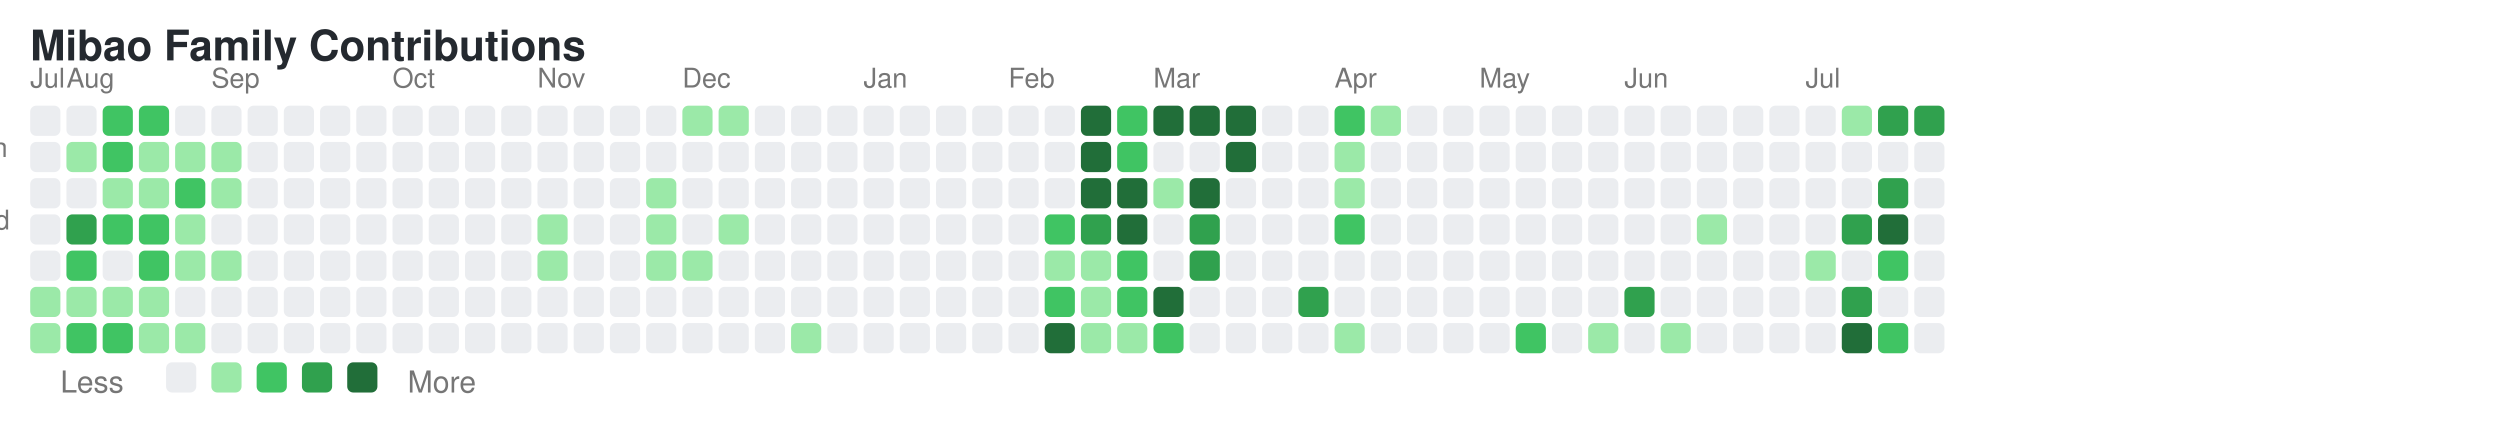
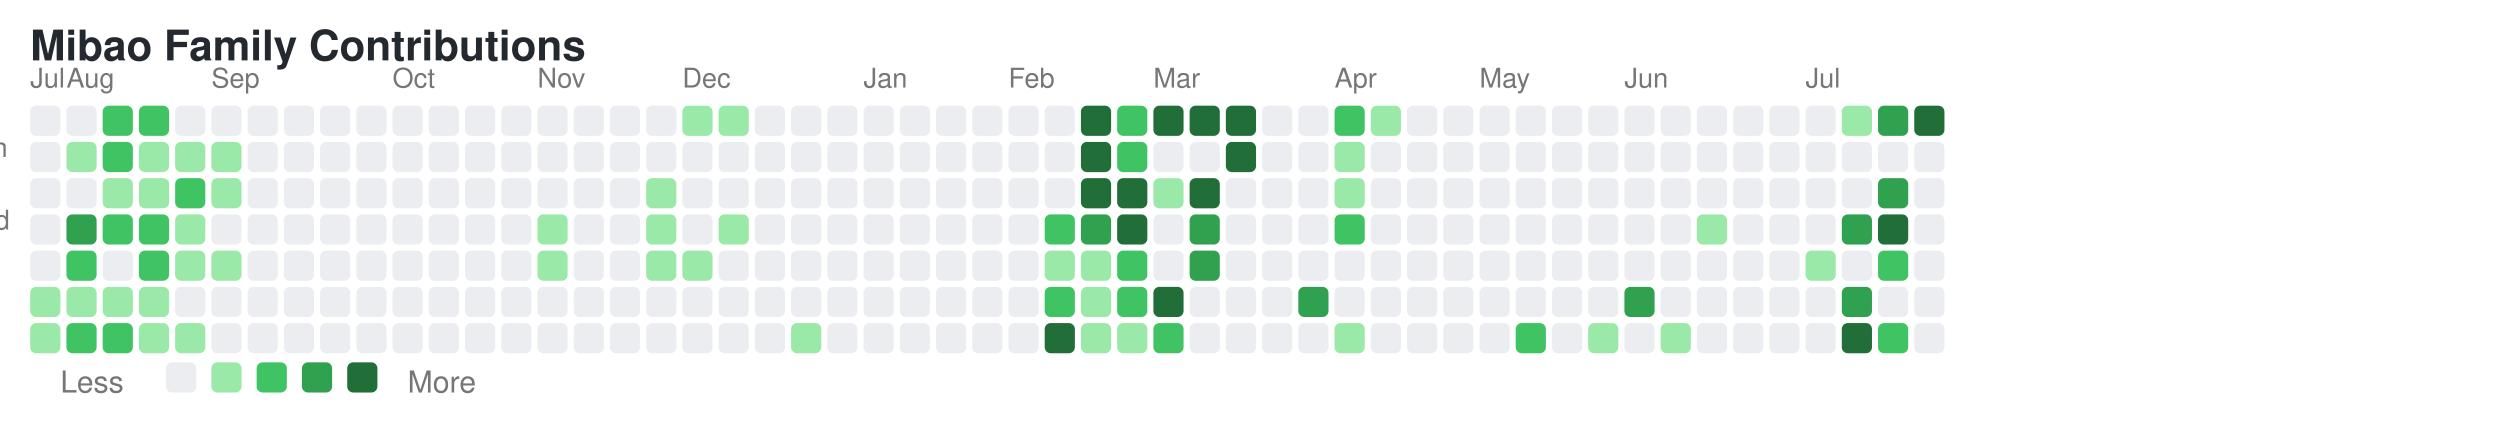
<svg xmlns="http://www.w3.org/2000/svg" width="828" height="140">
  <text x="10" y="20" font-family="-apple-system, BlinkMacSystemFont, Segoe UI, Helvetica, Arial, sans-serif" font-size="14" font-weight="600" fill="#24292f">Mibao Family Contributions</text>
  <g transform="translate(10, 35)">
    <text x="0" y="-6" font-family="-apple-system, BlinkMacSystemFont, Segoe UI, Helvetica, Arial, sans-serif" font-size="9" fill="#767676">Jul</text>
    <text x="12" y="-6" font-family="-apple-system, BlinkMacSystemFont, Segoe UI, Helvetica, Arial, sans-serif" font-size="9" fill="#767676">Aug</text>
    <text x="60" y="-6" font-family="-apple-system, BlinkMacSystemFont, Segoe UI, Helvetica, Arial, sans-serif" font-size="9" fill="#767676">Sep</text>
    <text x="120" y="-6" font-family="-apple-system, BlinkMacSystemFont, Segoe UI, Helvetica, Arial, sans-serif" font-size="9" fill="#767676">Oct</text>
    <text x="168" y="-6" font-family="-apple-system, BlinkMacSystemFont, Segoe UI, Helvetica, Arial, sans-serif" font-size="9" fill="#767676">Nov</text>
    <text x="216" y="-6" font-family="-apple-system, BlinkMacSystemFont, Segoe UI, Helvetica, Arial, sans-serif" font-size="9" fill="#767676">Dec</text>
    <text x="276" y="-6" font-family="-apple-system, BlinkMacSystemFont, Segoe UI, Helvetica, Arial, sans-serif" font-size="9" fill="#767676">Jan</text>
    <text x="324" y="-6" font-family="-apple-system, BlinkMacSystemFont, Segoe UI, Helvetica, Arial, sans-serif" font-size="9" fill="#767676">Feb</text>
    <text x="372" y="-6" font-family="-apple-system, BlinkMacSystemFont, Segoe UI, Helvetica, Arial, sans-serif" font-size="9" fill="#767676">Mar</text>
    <text x="432" y="-6" font-family="-apple-system, BlinkMacSystemFont, Segoe UI, Helvetica, Arial, sans-serif" font-size="9" fill="#767676">Apr</text>
    <text x="480" y="-6" font-family="-apple-system, BlinkMacSystemFont, Segoe UI, Helvetica, Arial, sans-serif" font-size="9" fill="#767676">May</text>
    <text x="528" y="-6" font-family="-apple-system, BlinkMacSystemFont, Segoe UI, Helvetica, Arial, sans-serif" font-size="9" fill="#767676">Jun</text>
    <text x="588" y="-6" font-family="-apple-system, BlinkMacSystemFont, Segoe UI, Helvetica, Arial, sans-serif" font-size="9" fill="#767676">Jul</text>
    <text x="-25" y="17.0" font-family="-apple-system, BlinkMacSystemFont, Segoe UI, Helvetica, Arial, sans-serif" font-size="9" fill="#767676">Mon</text>
    <text x="-25" y="41.0" font-family="-apple-system, BlinkMacSystemFont, Segoe UI, Helvetica, Arial, sans-serif" font-size="9" fill="#767676">Wed</text>
    <text x="-25" y="65.0" font-family="-apple-system, BlinkMacSystemFont, Segoe UI, Helvetica, Arial, sans-serif" font-size="9" fill="#767676">Fri</text>
    <rect x="0" y="0" width="10" height="10" fill="#ebedf0" rx="2" />
    <rect x="0" y="12" width="10" height="10" fill="#ebedf0" rx="2" />
    <rect x="0" y="24" width="10" height="10" fill="#ebedf0" rx="2" />
    <rect x="0" y="36" width="10" height="10" fill="#ebedf0" rx="2" />
    <rect x="0" y="48" width="10" height="10" fill="#ebedf0" rx="2" />
    <rect x="0" y="60" width="10" height="10" fill="#9be9a8" rx="2" />
    <rect x="0" y="72" width="10" height="10" fill="#9be9a8" rx="2" />
    <rect x="12" y="0" width="10" height="10" fill="#ebedf0" rx="2" />
    <rect x="12" y="12" width="10" height="10" fill="#9be9a8" rx="2" />
    <rect x="12" y="24" width="10" height="10" fill="#ebedf0" rx="2" />
    <rect x="12" y="36" width="10" height="10" fill="#30a14e" rx="2" />
    <rect x="12" y="48" width="10" height="10" fill="#40c463" rx="2" />
    <rect x="12" y="60" width="10" height="10" fill="#9be9a8" rx="2" />
    <rect x="12" y="72" width="10" height="10" fill="#40c463" rx="2" />
    <rect x="24" y="0" width="10" height="10" fill="#40c463" rx="2" />
    <rect x="24" y="12" width="10" height="10" fill="#40c463" rx="2" />
    <rect x="24" y="24" width="10" height="10" fill="#9be9a8" rx="2" />
    <rect x="24" y="36" width="10" height="10" fill="#40c463" rx="2" />
    <rect x="24" y="48" width="10" height="10" fill="#ebedf0" rx="2" />
    <rect x="24" y="60" width="10" height="10" fill="#9be9a8" rx="2" />
    <rect x="24" y="72" width="10" height="10" fill="#40c463" rx="2" />
    <rect x="36" y="0" width="10" height="10" fill="#40c463" rx="2" />
    <rect x="36" y="12" width="10" height="10" fill="#9be9a8" rx="2" />
    <rect x="36" y="24" width="10" height="10" fill="#9be9a8" rx="2" />
    <rect x="36" y="36" width="10" height="10" fill="#40c463" rx="2" />
    <rect x="36" y="48" width="10" height="10" fill="#40c463" rx="2" />
    <rect x="36" y="60" width="10" height="10" fill="#9be9a8" rx="2" />
    <rect x="36" y="72" width="10" height="10" fill="#9be9a8" rx="2" />
    <rect x="48" y="0" width="10" height="10" fill="#ebedf0" rx="2" />
    <rect x="48" y="12" width="10" height="10" fill="#9be9a8" rx="2" />
    <rect x="48" y="24" width="10" height="10" fill="#40c463" rx="2" />
    <rect x="48" y="36" width="10" height="10" fill="#9be9a8" rx="2" />
    <rect x="48" y="48" width="10" height="10" fill="#9be9a8" rx="2" />
    <rect x="48" y="60" width="10" height="10" fill="#ebedf0" rx="2" />
    <rect x="48" y="72" width="10" height="10" fill="#9be9a8" rx="2" />
    <rect x="60" y="0" width="10" height="10" fill="#ebedf0" rx="2" />
    <rect x="60" y="12" width="10" height="10" fill="#9be9a8" rx="2" />
    <rect x="60" y="24" width="10" height="10" fill="#9be9a8" rx="2" />
    <rect x="60" y="36" width="10" height="10" fill="#ebedf0" rx="2" />
    <rect x="60" y="48" width="10" height="10" fill="#9be9a8" rx="2" />
    <rect x="60" y="60" width="10" height="10" fill="#ebedf0" rx="2" />
    <rect x="60" y="72" width="10" height="10" fill="#ebedf0" rx="2" />
    <rect x="72" y="0" width="10" height="10" fill="#ebedf0" rx="2" />
    <rect x="72" y="12" width="10" height="10" fill="#ebedf0" rx="2" />
    <rect x="72" y="24" width="10" height="10" fill="#ebedf0" rx="2" />
    <rect x="72" y="36" width="10" height="10" fill="#ebedf0" rx="2" />
    <rect x="72" y="48" width="10" height="10" fill="#ebedf0" rx="2" />
    <rect x="72" y="60" width="10" height="10" fill="#ebedf0" rx="2" />
    <rect x="72" y="72" width="10" height="10" fill="#ebedf0" rx="2" />
    <rect x="84" y="0" width="10" height="10" fill="#ebedf0" rx="2" />
    <rect x="84" y="12" width="10" height="10" fill="#ebedf0" rx="2" />
    <rect x="84" y="24" width="10" height="10" fill="#ebedf0" rx="2" />
    <rect x="84" y="36" width="10" height="10" fill="#ebedf0" rx="2" />
    <rect x="84" y="48" width="10" height="10" fill="#ebedf0" rx="2" />
    <rect x="84" y="60" width="10" height="10" fill="#ebedf0" rx="2" />
    <rect x="84" y="72" width="10" height="10" fill="#ebedf0" rx="2" />
    <rect x="96" y="0" width="10" height="10" fill="#ebedf0" rx="2" />
    <rect x="96" y="12" width="10" height="10" fill="#ebedf0" rx="2" />
    <rect x="96" y="24" width="10" height="10" fill="#ebedf0" rx="2" />
    <rect x="96" y="36" width="10" height="10" fill="#ebedf0" rx="2" />
    <rect x="96" y="48" width="10" height="10" fill="#ebedf0" rx="2" />
    <rect x="96" y="60" width="10" height="10" fill="#ebedf0" rx="2" />
    <rect x="96" y="72" width="10" height="10" fill="#ebedf0" rx="2" />
    <rect x="108" y="0" width="10" height="10" fill="#ebedf0" rx="2" />
    <rect x="108" y="12" width="10" height="10" fill="#ebedf0" rx="2" />
    <rect x="108" y="24" width="10" height="10" fill="#ebedf0" rx="2" />
    <rect x="108" y="36" width="10" height="10" fill="#ebedf0" rx="2" />
    <rect x="108" y="48" width="10" height="10" fill="#ebedf0" rx="2" />
    <rect x="108" y="60" width="10" height="10" fill="#ebedf0" rx="2" />
    <rect x="108" y="72" width="10" height="10" fill="#ebedf0" rx="2" />
    <rect x="120" y="0" width="10" height="10" fill="#ebedf0" rx="2" />
    <rect x="120" y="12" width="10" height="10" fill="#ebedf0" rx="2" />
    <rect x="120" y="24" width="10" height="10" fill="#ebedf0" rx="2" />
    <rect x="120" y="36" width="10" height="10" fill="#ebedf0" rx="2" />
    <rect x="120" y="48" width="10" height="10" fill="#ebedf0" rx="2" />
    <rect x="120" y="60" width="10" height="10" fill="#ebedf0" rx="2" />
    <rect x="120" y="72" width="10" height="10" fill="#ebedf0" rx="2" />
    <rect x="132" y="0" width="10" height="10" fill="#ebedf0" rx="2" />
    <rect x="132" y="12" width="10" height="10" fill="#ebedf0" rx="2" />
    <rect x="132" y="24" width="10" height="10" fill="#ebedf0" rx="2" />
    <rect x="132" y="36" width="10" height="10" fill="#ebedf0" rx="2" />
    <rect x="132" y="48" width="10" height="10" fill="#ebedf0" rx="2" />
    <rect x="132" y="60" width="10" height="10" fill="#ebedf0" rx="2" />
    <rect x="132" y="72" width="10" height="10" fill="#ebedf0" rx="2" />
    <rect x="144" y="0" width="10" height="10" fill="#ebedf0" rx="2" />
    <rect x="144" y="12" width="10" height="10" fill="#ebedf0" rx="2" />
    <rect x="144" y="24" width="10" height="10" fill="#ebedf0" rx="2" />
    <rect x="144" y="36" width="10" height="10" fill="#ebedf0" rx="2" />
    <rect x="144" y="48" width="10" height="10" fill="#ebedf0" rx="2" />
    <rect x="144" y="60" width="10" height="10" fill="#ebedf0" rx="2" />
    <rect x="144" y="72" width="10" height="10" fill="#ebedf0" rx="2" />
    <rect x="156" y="0" width="10" height="10" fill="#ebedf0" rx="2" />
    <rect x="156" y="12" width="10" height="10" fill="#ebedf0" rx="2" />
    <rect x="156" y="24" width="10" height="10" fill="#ebedf0" rx="2" />
    <rect x="156" y="36" width="10" height="10" fill="#ebedf0" rx="2" />
    <rect x="156" y="48" width="10" height="10" fill="#ebedf0" rx="2" />
    <rect x="156" y="60" width="10" height="10" fill="#ebedf0" rx="2" />
    <rect x="156" y="72" width="10" height="10" fill="#ebedf0" rx="2" />
    <rect x="168" y="0" width="10" height="10" fill="#ebedf0" rx="2" />
    <rect x="168" y="12" width="10" height="10" fill="#ebedf0" rx="2" />
    <rect x="168" y="24" width="10" height="10" fill="#ebedf0" rx="2" />
    <rect x="168" y="36" width="10" height="10" fill="#9be9a8" rx="2" />
    <rect x="168" y="48" width="10" height="10" fill="#9be9a8" rx="2" />
    <rect x="168" y="60" width="10" height="10" fill="#ebedf0" rx="2" />
    <rect x="168" y="72" width="10" height="10" fill="#ebedf0" rx="2" />
    <rect x="180" y="0" width="10" height="10" fill="#ebedf0" rx="2" />
    <rect x="180" y="12" width="10" height="10" fill="#ebedf0" rx="2" />
    <rect x="180" y="24" width="10" height="10" fill="#ebedf0" rx="2" />
    <rect x="180" y="36" width="10" height="10" fill="#ebedf0" rx="2" />
    <rect x="180" y="48" width="10" height="10" fill="#ebedf0" rx="2" />
    <rect x="180" y="60" width="10" height="10" fill="#ebedf0" rx="2" />
    <rect x="180" y="72" width="10" height="10" fill="#ebedf0" rx="2" />
    <rect x="192" y="0" width="10" height="10" fill="#ebedf0" rx="2" />
    <rect x="192" y="12" width="10" height="10" fill="#ebedf0" rx="2" />
    <rect x="192" y="24" width="10" height="10" fill="#ebedf0" rx="2" />
    <rect x="192" y="36" width="10" height="10" fill="#ebedf0" rx="2" />
    <rect x="192" y="48" width="10" height="10" fill="#ebedf0" rx="2" />
    <rect x="192" y="60" width="10" height="10" fill="#ebedf0" rx="2" />
    <rect x="192" y="72" width="10" height="10" fill="#ebedf0" rx="2" />
    <rect x="204" y="0" width="10" height="10" fill="#ebedf0" rx="2" />
    <rect x="204" y="12" width="10" height="10" fill="#ebedf0" rx="2" />
    <rect x="204" y="24" width="10" height="10" fill="#9be9a8" rx="2" />
    <rect x="204" y="36" width="10" height="10" fill="#9be9a8" rx="2" />
    <rect x="204" y="48" width="10" height="10" fill="#9be9a8" rx="2" />
    <rect x="204" y="60" width="10" height="10" fill="#ebedf0" rx="2" />
    <rect x="204" y="72" width="10" height="10" fill="#ebedf0" rx="2" />
    <rect x="216" y="0" width="10" height="10" fill="#9be9a8" rx="2" />
    <rect x="216" y="12" width="10" height="10" fill="#ebedf0" rx="2" />
    <rect x="216" y="24" width="10" height="10" fill="#ebedf0" rx="2" />
    <rect x="216" y="36" width="10" height="10" fill="#ebedf0" rx="2" />
    <rect x="216" y="48" width="10" height="10" fill="#9be9a8" rx="2" />
    <rect x="216" y="60" width="10" height="10" fill="#ebedf0" rx="2" />
    <rect x="216" y="72" width="10" height="10" fill="#ebedf0" rx="2" />
    <rect x="228" y="0" width="10" height="10" fill="#9be9a8" rx="2" />
    <rect x="228" y="12" width="10" height="10" fill="#ebedf0" rx="2" />
    <rect x="228" y="24" width="10" height="10" fill="#ebedf0" rx="2" />
    <rect x="228" y="36" width="10" height="10" fill="#9be9a8" rx="2" />
    <rect x="228" y="48" width="10" height="10" fill="#ebedf0" rx="2" />
    <rect x="228" y="60" width="10" height="10" fill="#ebedf0" rx="2" />
    <rect x="228" y="72" width="10" height="10" fill="#ebedf0" rx="2" />
    <rect x="240" y="0" width="10" height="10" fill="#ebedf0" rx="2" />
    <rect x="240" y="12" width="10" height="10" fill="#ebedf0" rx="2" />
    <rect x="240" y="24" width="10" height="10" fill="#ebedf0" rx="2" />
    <rect x="240" y="36" width="10" height="10" fill="#ebedf0" rx="2" />
    <rect x="240" y="48" width="10" height="10" fill="#ebedf0" rx="2" />
    <rect x="240" y="60" width="10" height="10" fill="#ebedf0" rx="2" />
    <rect x="240" y="72" width="10" height="10" fill="#ebedf0" rx="2" />
    <rect x="252" y="0" width="10" height="10" fill="#ebedf0" rx="2" />
    <rect x="252" y="12" width="10" height="10" fill="#ebedf0" rx="2" />
    <rect x="252" y="24" width="10" height="10" fill="#ebedf0" rx="2" />
    <rect x="252" y="36" width="10" height="10" fill="#ebedf0" rx="2" />
    <rect x="252" y="48" width="10" height="10" fill="#ebedf0" rx="2" />
    <rect x="252" y="60" width="10" height="10" fill="#ebedf0" rx="2" />
    <rect x="252" y="72" width="10" height="10" fill="#9be9a8" rx="2" />
    <rect x="264" y="0" width="10" height="10" fill="#ebedf0" rx="2" />
    <rect x="264" y="12" width="10" height="10" fill="#ebedf0" rx="2" />
    <rect x="264" y="24" width="10" height="10" fill="#ebedf0" rx="2" />
    <rect x="264" y="36" width="10" height="10" fill="#ebedf0" rx="2" />
    <rect x="264" y="48" width="10" height="10" fill="#ebedf0" rx="2" />
    <rect x="264" y="60" width="10" height="10" fill="#ebedf0" rx="2" />
    <rect x="264" y="72" width="10" height="10" fill="#ebedf0" rx="2" />
    <rect x="276" y="0" width="10" height="10" fill="#ebedf0" rx="2" />
    <rect x="276" y="12" width="10" height="10" fill="#ebedf0" rx="2" />
    <rect x="276" y="24" width="10" height="10" fill="#ebedf0" rx="2" />
    <rect x="276" y="36" width="10" height="10" fill="#ebedf0" rx="2" />
    <rect x="276" y="48" width="10" height="10" fill="#ebedf0" rx="2" />
    <rect x="276" y="60" width="10" height="10" fill="#ebedf0" rx="2" />
    <rect x="276" y="72" width="10" height="10" fill="#ebedf0" rx="2" />
    <rect x="288" y="0" width="10" height="10" fill="#ebedf0" rx="2" />
    <rect x="288" y="12" width="10" height="10" fill="#ebedf0" rx="2" />
    <rect x="288" y="24" width="10" height="10" fill="#ebedf0" rx="2" />
    <rect x="288" y="36" width="10" height="10" fill="#ebedf0" rx="2" />
    <rect x="288" y="48" width="10" height="10" fill="#ebedf0" rx="2" />
    <rect x="288" y="60" width="10" height="10" fill="#ebedf0" rx="2" />
    <rect x="288" y="72" width="10" height="10" fill="#ebedf0" rx="2" />
    <rect x="300" y="0" width="10" height="10" fill="#ebedf0" rx="2" />
    <rect x="300" y="12" width="10" height="10" fill="#ebedf0" rx="2" />
    <rect x="300" y="24" width="10" height="10" fill="#ebedf0" rx="2" />
    <rect x="300" y="36" width="10" height="10" fill="#ebedf0" rx="2" />
    <rect x="300" y="48" width="10" height="10" fill="#ebedf0" rx="2" />
    <rect x="300" y="60" width="10" height="10" fill="#ebedf0" rx="2" />
    <rect x="300" y="72" width="10" height="10" fill="#ebedf0" rx="2" />
    <rect x="312" y="0" width="10" height="10" fill="#ebedf0" rx="2" />
    <rect x="312" y="12" width="10" height="10" fill="#ebedf0" rx="2" />
    <rect x="312" y="24" width="10" height="10" fill="#ebedf0" rx="2" />
    <rect x="312" y="36" width="10" height="10" fill="#ebedf0" rx="2" />
    <rect x="312" y="48" width="10" height="10" fill="#ebedf0" rx="2" />
    <rect x="312" y="60" width="10" height="10" fill="#ebedf0" rx="2" />
    <rect x="312" y="72" width="10" height="10" fill="#ebedf0" rx="2" />
    <rect x="324" y="0" width="10" height="10" fill="#ebedf0" rx="2" />
    <rect x="324" y="12" width="10" height="10" fill="#ebedf0" rx="2" />
    <rect x="324" y="24" width="10" height="10" fill="#ebedf0" rx="2" />
    <rect x="324" y="36" width="10" height="10" fill="#ebedf0" rx="2" />
    <rect x="324" y="48" width="10" height="10" fill="#ebedf0" rx="2" />
    <rect x="324" y="60" width="10" height="10" fill="#ebedf0" rx="2" />
    <rect x="324" y="72" width="10" height="10" fill="#ebedf0" rx="2" />
    <rect x="336" y="0" width="10" height="10" fill="#ebedf0" rx="2" />
    <rect x="336" y="12" width="10" height="10" fill="#ebedf0" rx="2" />
    <rect x="336" y="24" width="10" height="10" fill="#ebedf0" rx="2" />
    <rect x="336" y="36" width="10" height="10" fill="#40c463" rx="2" />
    <rect x="336" y="48" width="10" height="10" fill="#9be9a8" rx="2" />
    <rect x="336" y="60" width="10" height="10" fill="#40c463" rx="2" />
    <rect x="336" y="72" width="10" height="10" fill="#216e39" rx="2" />
    <rect x="348" y="0" width="10" height="10" fill="#216e39" rx="2" />
    <rect x="348" y="12" width="10" height="10" fill="#216e39" rx="2" />
    <rect x="348" y="24" width="10" height="10" fill="#216e39" rx="2" />
    <rect x="348" y="36" width="10" height="10" fill="#30a14e" rx="2" />
    <rect x="348" y="48" width="10" height="10" fill="#9be9a8" rx="2" />
    <rect x="348" y="60" width="10" height="10" fill="#9be9a8" rx="2" />
    <rect x="348" y="72" width="10" height="10" fill="#9be9a8" rx="2" />
    <rect x="360" y="0" width="10" height="10" fill="#40c463" rx="2" />
    <rect x="360" y="12" width="10" height="10" fill="#40c463" rx="2" />
    <rect x="360" y="24" width="10" height="10" fill="#216e39" rx="2" />
    <rect x="360" y="36" width="10" height="10" fill="#216e39" rx="2" />
    <rect x="360" y="48" width="10" height="10" fill="#40c463" rx="2" />
    <rect x="360" y="60" width="10" height="10" fill="#40c463" rx="2" />
    <rect x="360" y="72" width="10" height="10" fill="#9be9a8" rx="2" />
    <rect x="372" y="0" width="10" height="10" fill="#216e39" rx="2" />
    <rect x="372" y="12" width="10" height="10" fill="#ebedf0" rx="2" />
    <rect x="372" y="24" width="10" height="10" fill="#9be9a8" rx="2" />
    <rect x="372" y="36" width="10" height="10" fill="#ebedf0" rx="2" />
    <rect x="372" y="48" width="10" height="10" fill="#ebedf0" rx="2" />
    <rect x="372" y="60" width="10" height="10" fill="#216e39" rx="2" />
    <rect x="372" y="72" width="10" height="10" fill="#40c463" rx="2" />
    <rect x="384" y="0" width="10" height="10" fill="#216e39" rx="2" />
    <rect x="384" y="12" width="10" height="10" fill="#ebedf0" rx="2" />
    <rect x="384" y="24" width="10" height="10" fill="#216e39" rx="2" />
    <rect x="384" y="36" width="10" height="10" fill="#30a14e" rx="2" />
    <rect x="384" y="48" width="10" height="10" fill="#30a14e" rx="2" />
    <rect x="384" y="60" width="10" height="10" fill="#ebedf0" rx="2" />
    <rect x="384" y="72" width="10" height="10" fill="#ebedf0" rx="2" />
    <rect x="396" y="0" width="10" height="10" fill="#216e39" rx="2" />
    <rect x="396" y="12" width="10" height="10" fill="#216e39" rx="2" />
    <rect x="396" y="24" width="10" height="10" fill="#ebedf0" rx="2" />
    <rect x="396" y="36" width="10" height="10" fill="#ebedf0" rx="2" />
    <rect x="396" y="48" width="10" height="10" fill="#ebedf0" rx="2" />
    <rect x="396" y="60" width="10" height="10" fill="#ebedf0" rx="2" />
    <rect x="396" y="72" width="10" height="10" fill="#ebedf0" rx="2" />
    <rect x="408" y="0" width="10" height="10" fill="#ebedf0" rx="2" />
    <rect x="408" y="12" width="10" height="10" fill="#ebedf0" rx="2" />
    <rect x="408" y="24" width="10" height="10" fill="#ebedf0" rx="2" />
    <rect x="408" y="36" width="10" height="10" fill="#ebedf0" rx="2" />
    <rect x="408" y="48" width="10" height="10" fill="#ebedf0" rx="2" />
    <rect x="408" y="60" width="10" height="10" fill="#ebedf0" rx="2" />
    <rect x="408" y="72" width="10" height="10" fill="#ebedf0" rx="2" />
    <rect x="420" y="0" width="10" height="10" fill="#ebedf0" rx="2" />
    <rect x="420" y="12" width="10" height="10" fill="#ebedf0" rx="2" />
    <rect x="420" y="24" width="10" height="10" fill="#ebedf0" rx="2" />
    <rect x="420" y="36" width="10" height="10" fill="#ebedf0" rx="2" />
    <rect x="420" y="48" width="10" height="10" fill="#ebedf0" rx="2" />
    <rect x="420" y="60" width="10" height="10" fill="#30a14e" rx="2" />
    <rect x="420" y="72" width="10" height="10" fill="#ebedf0" rx="2" />
    <rect x="432" y="0" width="10" height="10" fill="#40c463" rx="2" />
    <rect x="432" y="12" width="10" height="10" fill="#9be9a8" rx="2" />
    <rect x="432" y="24" width="10" height="10" fill="#9be9a8" rx="2" />
    <rect x="432" y="36" width="10" height="10" fill="#40c463" rx="2" />
    <rect x="432" y="48" width="10" height="10" fill="#ebedf0" rx="2" />
    <rect x="432" y="60" width="10" height="10" fill="#ebedf0" rx="2" />
    <rect x="432" y="72" width="10" height="10" fill="#9be9a8" rx="2" />
    <rect x="444" y="0" width="10" height="10" fill="#9be9a8" rx="2" />
    <rect x="444" y="12" width="10" height="10" fill="#ebedf0" rx="2" />
    <rect x="444" y="24" width="10" height="10" fill="#ebedf0" rx="2" />
    <rect x="444" y="36" width="10" height="10" fill="#ebedf0" rx="2" />
    <rect x="444" y="48" width="10" height="10" fill="#ebedf0" rx="2" />
    <rect x="444" y="60" width="10" height="10" fill="#ebedf0" rx="2" />
    <rect x="444" y="72" width="10" height="10" fill="#ebedf0" rx="2" />
    <rect x="456" y="0" width="10" height="10" fill="#ebedf0" rx="2" />
    <rect x="456" y="12" width="10" height="10" fill="#ebedf0" rx="2" />
    <rect x="456" y="24" width="10" height="10" fill="#ebedf0" rx="2" />
    <rect x="456" y="36" width="10" height="10" fill="#ebedf0" rx="2" />
    <rect x="456" y="48" width="10" height="10" fill="#ebedf0" rx="2" />
    <rect x="456" y="60" width="10" height="10" fill="#ebedf0" rx="2" />
    <rect x="456" y="72" width="10" height="10" fill="#ebedf0" rx="2" />
    <rect x="468" y="0" width="10" height="10" fill="#ebedf0" rx="2" />
    <rect x="468" y="12" width="10" height="10" fill="#ebedf0" rx="2" />
    <rect x="468" y="24" width="10" height="10" fill="#ebedf0" rx="2" />
    <rect x="468" y="36" width="10" height="10" fill="#ebedf0" rx="2" />
    <rect x="468" y="48" width="10" height="10" fill="#ebedf0" rx="2" />
    <rect x="468" y="60" width="10" height="10" fill="#ebedf0" rx="2" />
    <rect x="468" y="72" width="10" height="10" fill="#ebedf0" rx="2" />
    <rect x="480" y="0" width="10" height="10" fill="#ebedf0" rx="2" />
    <rect x="480" y="12" width="10" height="10" fill="#ebedf0" rx="2" />
    <rect x="480" y="24" width="10" height="10" fill="#ebedf0" rx="2" />
    <rect x="480" y="36" width="10" height="10" fill="#ebedf0" rx="2" />
    <rect x="480" y="48" width="10" height="10" fill="#ebedf0" rx="2" />
    <rect x="480" y="60" width="10" height="10" fill="#ebedf0" rx="2" />
    <rect x="480" y="72" width="10" height="10" fill="#ebedf0" rx="2" />
    <rect x="492" y="0" width="10" height="10" fill="#ebedf0" rx="2" />
    <rect x="492" y="12" width="10" height="10" fill="#ebedf0" rx="2" />
    <rect x="492" y="24" width="10" height="10" fill="#ebedf0" rx="2" />
    <rect x="492" y="36" width="10" height="10" fill="#ebedf0" rx="2" />
    <rect x="492" y="48" width="10" height="10" fill="#ebedf0" rx="2" />
    <rect x="492" y="60" width="10" height="10" fill="#ebedf0" rx="2" />
    <rect x="492" y="72" width="10" height="10" fill="#40c463" rx="2" />
    <rect x="504" y="0" width="10" height="10" fill="#ebedf0" rx="2" />
    <rect x="504" y="12" width="10" height="10" fill="#ebedf0" rx="2" />
    <rect x="504" y="24" width="10" height="10" fill="#ebedf0" rx="2" />
    <rect x="504" y="36" width="10" height="10" fill="#ebedf0" rx="2" />
    <rect x="504" y="48" width="10" height="10" fill="#ebedf0" rx="2" />
    <rect x="504" y="60" width="10" height="10" fill="#ebedf0" rx="2" />
    <rect x="504" y="72" width="10" height="10" fill="#ebedf0" rx="2" />
    <rect x="516" y="0" width="10" height="10" fill="#ebedf0" rx="2" />
    <rect x="516" y="12" width="10" height="10" fill="#ebedf0" rx="2" />
    <rect x="516" y="24" width="10" height="10" fill="#ebedf0" rx="2" />
    <rect x="516" y="36" width="10" height="10" fill="#ebedf0" rx="2" />
    <rect x="516" y="48" width="10" height="10" fill="#ebedf0" rx="2" />
    <rect x="516" y="60" width="10" height="10" fill="#ebedf0" rx="2" />
    <rect x="516" y="72" width="10" height="10" fill="#9be9a8" rx="2" />
    <rect x="528" y="0" width="10" height="10" fill="#ebedf0" rx="2" />
    <rect x="528" y="12" width="10" height="10" fill="#ebedf0" rx="2" />
    <rect x="528" y="24" width="10" height="10" fill="#ebedf0" rx="2" />
    <rect x="528" y="36" width="10" height="10" fill="#ebedf0" rx="2" />
    <rect x="528" y="48" width="10" height="10" fill="#ebedf0" rx="2" />
    <rect x="528" y="60" width="10" height="10" fill="#30a14e" rx="2" />
    <rect x="528" y="72" width="10" height="10" fill="#ebedf0" rx="2" />
    <rect x="540" y="0" width="10" height="10" fill="#ebedf0" rx="2" />
    <rect x="540" y="12" width="10" height="10" fill="#ebedf0" rx="2" />
    <rect x="540" y="24" width="10" height="10" fill="#ebedf0" rx="2" />
    <rect x="540" y="36" width="10" height="10" fill="#ebedf0" rx="2" />
    <rect x="540" y="48" width="10" height="10" fill="#ebedf0" rx="2" />
    <rect x="540" y="60" width="10" height="10" fill="#ebedf0" rx="2" />
    <rect x="540" y="72" width="10" height="10" fill="#9be9a8" rx="2" />
    <rect x="552" y="0" width="10" height="10" fill="#ebedf0" rx="2" />
    <rect x="552" y="12" width="10" height="10" fill="#ebedf0" rx="2" />
    <rect x="552" y="24" width="10" height="10" fill="#ebedf0" rx="2" />
    <rect x="552" y="36" width="10" height="10" fill="#9be9a8" rx="2" />
    <rect x="552" y="48" width="10" height="10" fill="#ebedf0" rx="2" />
    <rect x="552" y="60" width="10" height="10" fill="#ebedf0" rx="2" />
    <rect x="552" y="72" width="10" height="10" fill="#ebedf0" rx="2" />
    <rect x="564" y="0" width="10" height="10" fill="#ebedf0" rx="2" />
    <rect x="564" y="12" width="10" height="10" fill="#ebedf0" rx="2" />
    <rect x="564" y="24" width="10" height="10" fill="#ebedf0" rx="2" />
    <rect x="564" y="36" width="10" height="10" fill="#ebedf0" rx="2" />
    <rect x="564" y="48" width="10" height="10" fill="#ebedf0" rx="2" />
    <rect x="564" y="60" width="10" height="10" fill="#ebedf0" rx="2" />
    <rect x="564" y="72" width="10" height="10" fill="#ebedf0" rx="2" />
    <rect x="576" y="0" width="10" height="10" fill="#ebedf0" rx="2" />
    <rect x="576" y="12" width="10" height="10" fill="#ebedf0" rx="2" />
    <rect x="576" y="24" width="10" height="10" fill="#ebedf0" rx="2" />
    <rect x="576" y="36" width="10" height="10" fill="#ebedf0" rx="2" />
    <rect x="576" y="48" width="10" height="10" fill="#ebedf0" rx="2" />
    <rect x="576" y="60" width="10" height="10" fill="#ebedf0" rx="2" />
    <rect x="576" y="72" width="10" height="10" fill="#ebedf0" rx="2" />
    <rect x="588" y="0" width="10" height="10" fill="#ebedf0" rx="2" />
    <rect x="588" y="12" width="10" height="10" fill="#ebedf0" rx="2" />
    <rect x="588" y="24" width="10" height="10" fill="#ebedf0" rx="2" />
    <rect x="588" y="36" width="10" height="10" fill="#ebedf0" rx="2" />
    <rect x="588" y="48" width="10" height="10" fill="#9be9a8" rx="2" />
    <rect x="588" y="60" width="10" height="10" fill="#ebedf0" rx="2" />
    <rect x="588" y="72" width="10" height="10" fill="#ebedf0" rx="2" />
    <rect x="600" y="0" width="10" height="10" fill="#9be9a8" rx="2" />
    <rect x="600" y="12" width="10" height="10" fill="#ebedf0" rx="2" />
    <rect x="600" y="24" width="10" height="10" fill="#ebedf0" rx="2" />
    <rect x="600" y="36" width="10" height="10" fill="#30a14e" rx="2" />
    <rect x="600" y="48" width="10" height="10" fill="#ebedf0" rx="2" />
    <rect x="600" y="60" width="10" height="10" fill="#30a14e" rx="2" />
    <rect x="600" y="72" width="10" height="10" fill="#216e39" rx="2" />
    <rect x="612" y="0" width="10" height="10" fill="#30a14e" rx="2" />
    <rect x="612" y="12" width="10" height="10" fill="#ebedf0" rx="2" />
    <rect x="612" y="24" width="10" height="10" fill="#30a14e" rx="2" />
    <rect x="612" y="36" width="10" height="10" fill="#216e39" rx="2" />
    <rect x="612" y="48" width="10" height="10" fill="#40c463" rx="2" />
    <rect x="612" y="60" width="10" height="10" fill="#ebedf0" rx="2" />
    <rect x="612" y="72" width="10" height="10" fill="#40c463" rx="2" />
-     <rect x="624" y="0" width="10" height="10" fill="#30a14e" rx="2" />
+     <rect x="624" y="0" width="10" height="10" fill="#216e39" rx="2" />
    <rect x="624" y="12" width="10" height="10" fill="#ebedf0" rx="2" />
    <rect x="624" y="24" width="10" height="10" fill="#ebedf0" rx="2" />
    <rect x="624" y="36" width="10" height="10" fill="#ebedf0" rx="2" />
    <rect x="624" y="48" width="10" height="10" fill="#ebedf0" rx="2" />
    <rect x="624" y="60" width="10" height="10" fill="#ebedf0" rx="2" />
    <rect x="624" y="72" width="10" height="10" fill="#ebedf0" rx="2" />
    <text x="10" y="95" font-family="-apple-system, BlinkMacSystemFont, Segoe UI, Helvetica, Arial, sans-serif" font-size="10" fill="#767676">Less</text>
    <rect x="45" y="85" width="10" height="10" fill="#ebedf0" rx="2" />
    <rect x="60" y="85" width="10" height="10" fill="#9be9a8" rx="2" />
    <rect x="75" y="85" width="10" height="10" fill="#40c463" rx="2" />
    <rect x="90" y="85" width="10" height="10" fill="#30a14e" rx="2" />
    <rect x="105" y="85" width="10" height="10" fill="#216e39" rx="2" />
    <text x="125" y="95" font-family="-apple-system, BlinkMacSystemFont, Segoe UI, Helvetica, Arial, sans-serif" font-size="10" fill="#767676">More</text>
  </g>
</svg>
